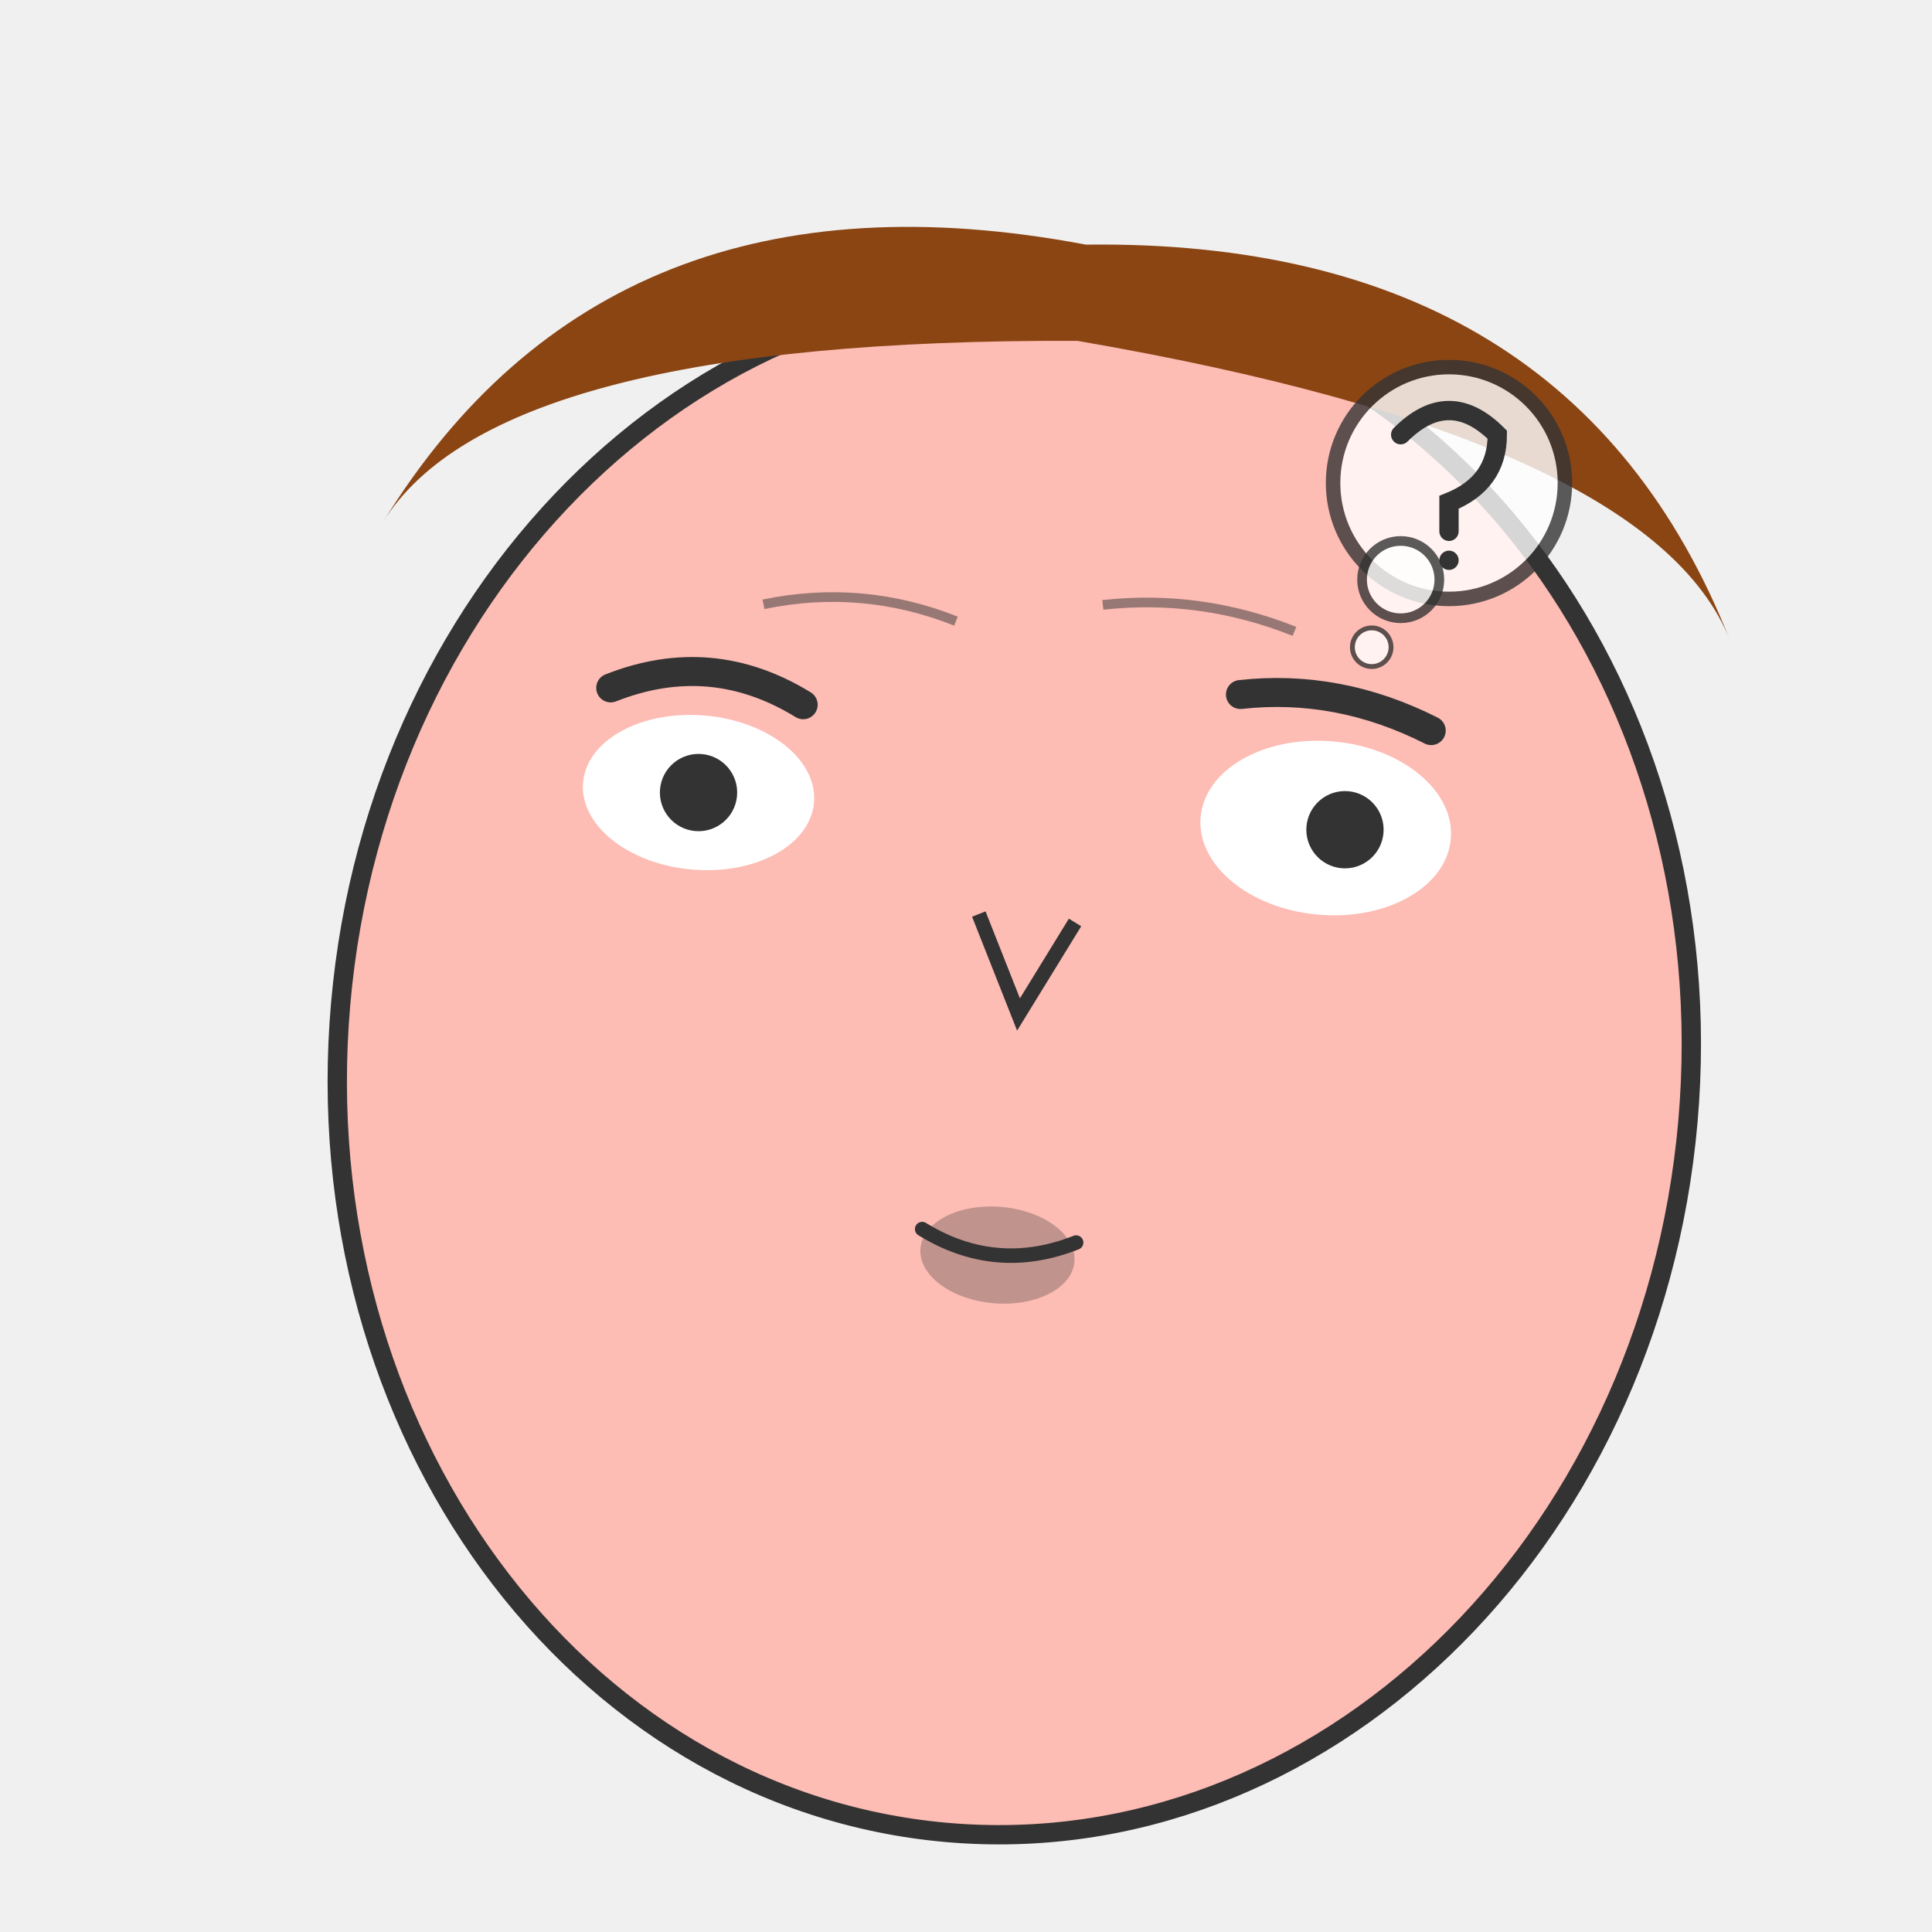
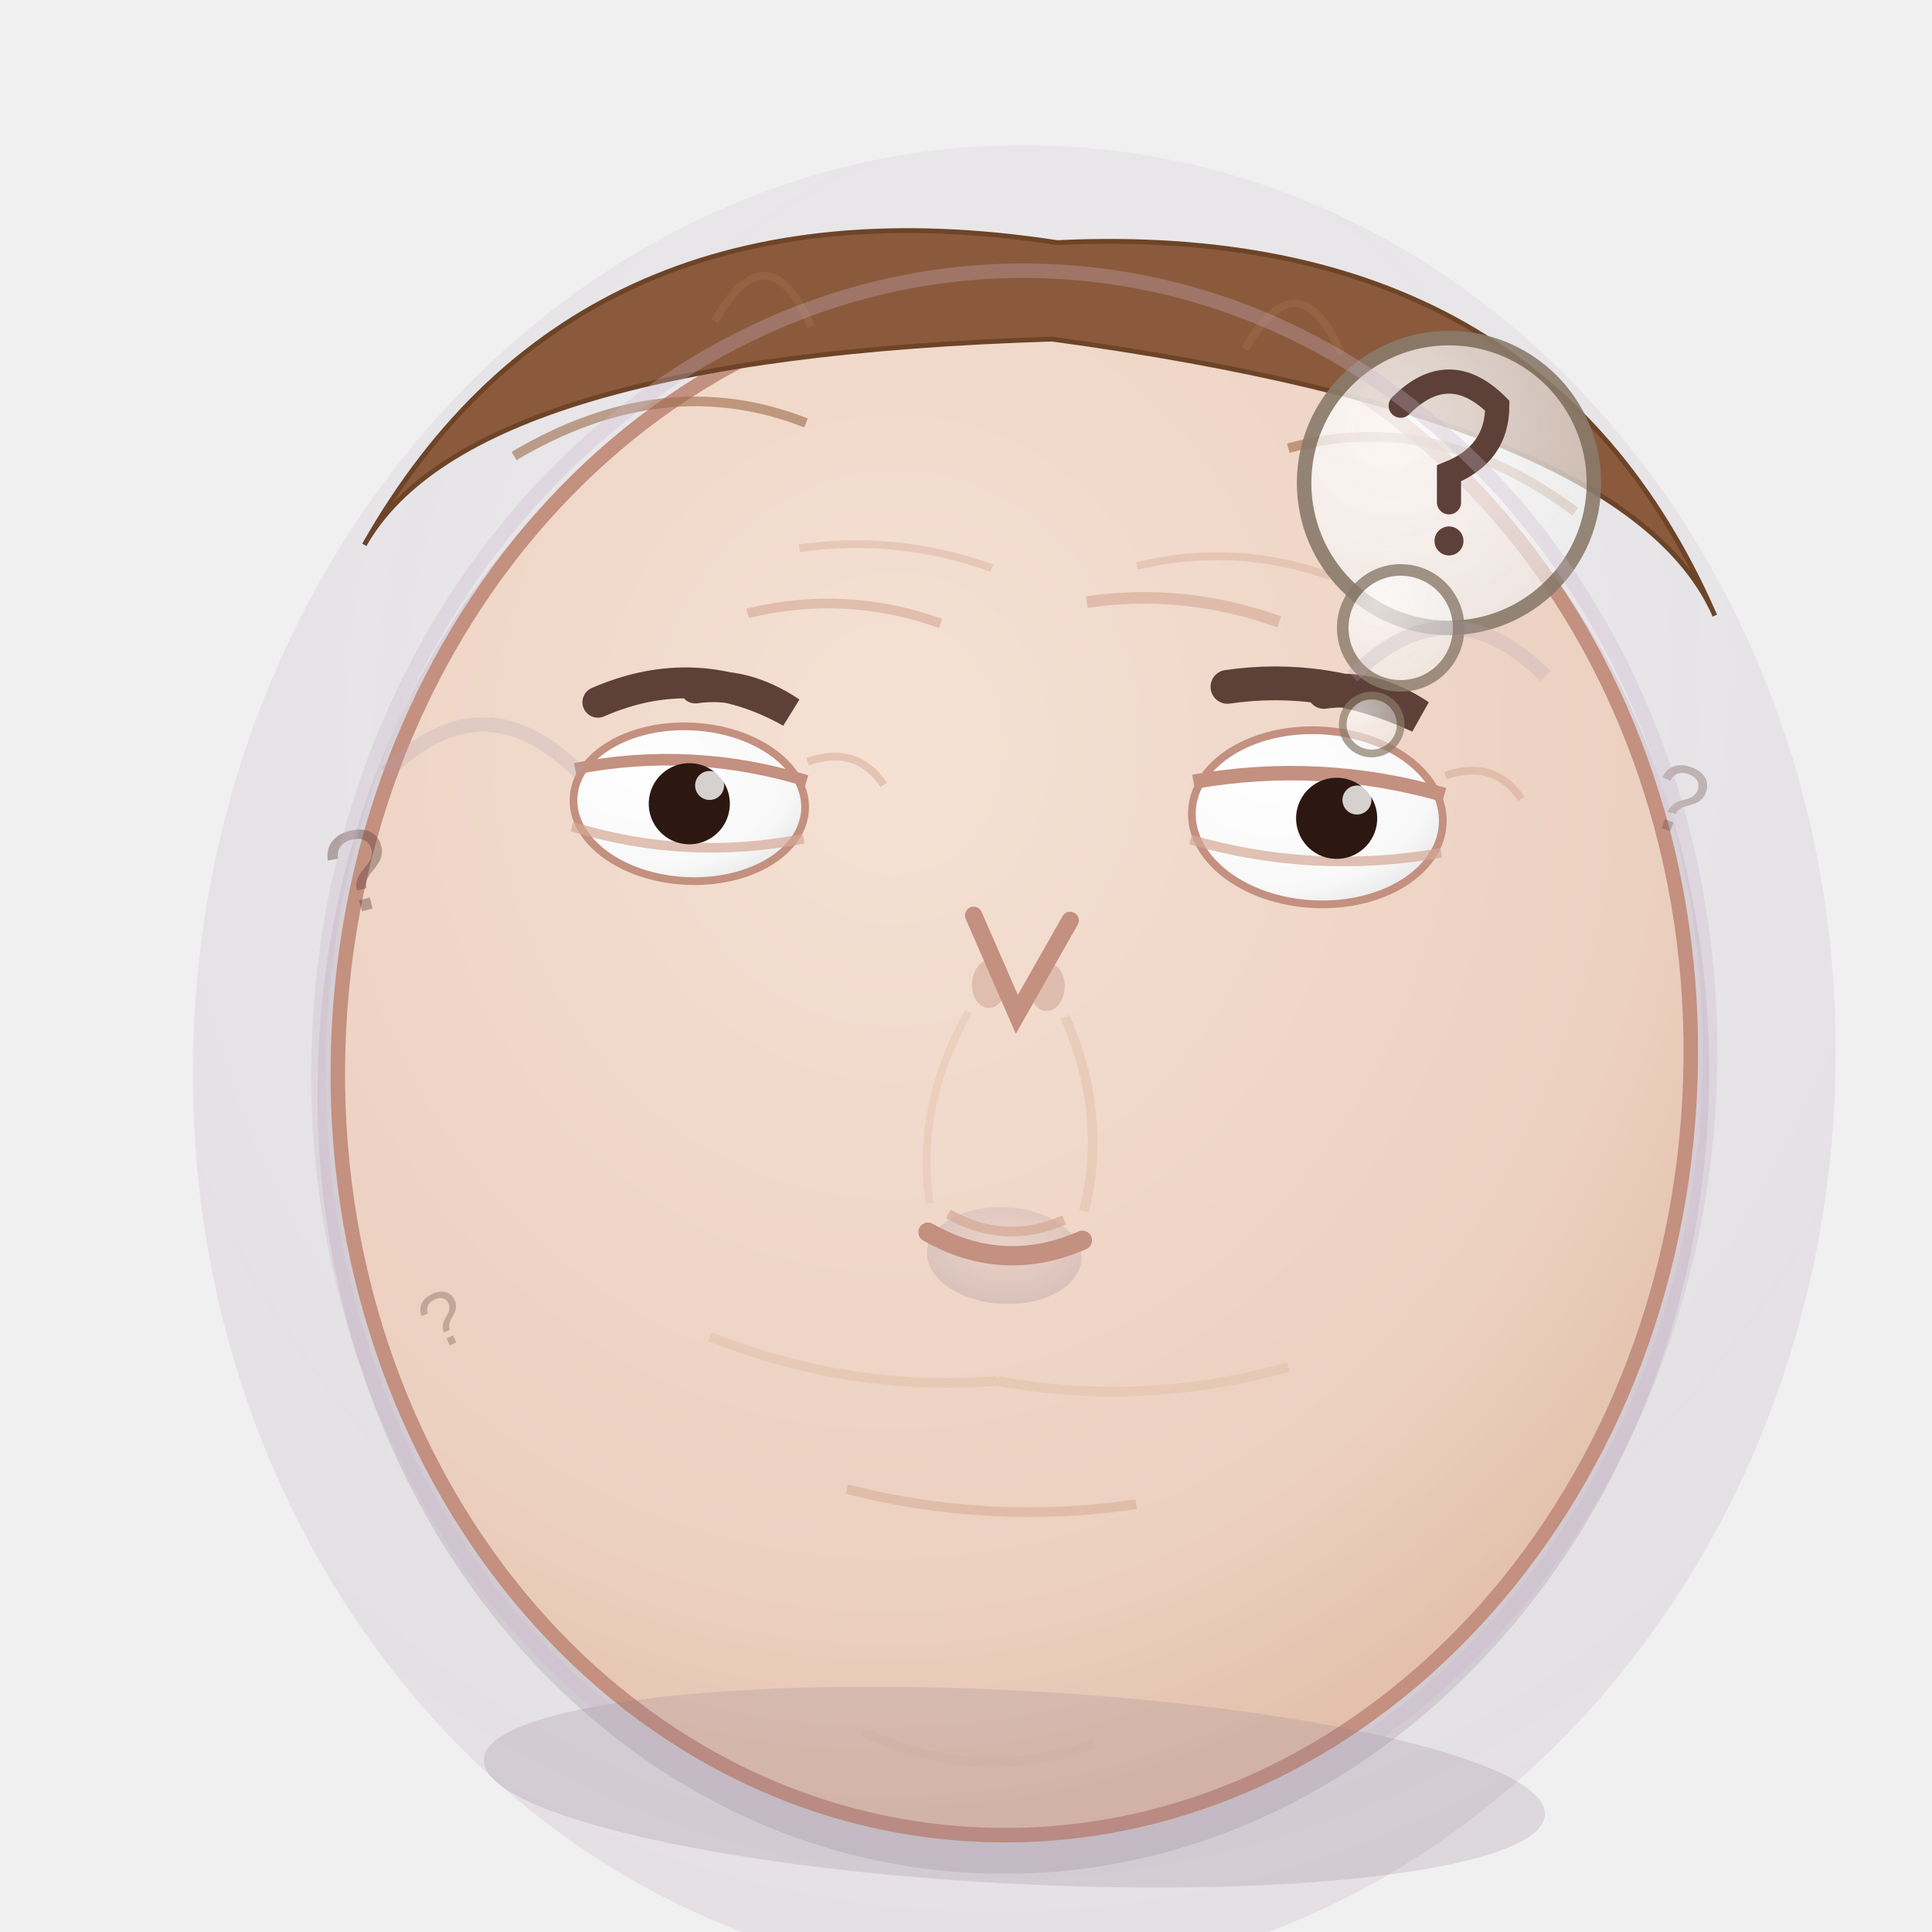
- <svg xmlns="http://www.w3.org/2000/svg" viewBox="0 0 200 200" width="200" height="200">
-   <ellipse cx="105" cy="110" rx="70" ry="80" fill="#fdbcb4" stroke="#333" stroke-width="2" transform="rotate(5 105 110)" />
-   <path d="M35 60 Q55 20 105 25 Q155 20 175 60 Q165 40 105 35 Q45 40 35 60" fill="#8b4513" transform="rotate(5 105 110)" />
-   <path d="M60 75 Q70 70 80 75" stroke="#333" stroke-width="3" fill="none" stroke-linecap="round" transform="rotate(5 105 110)" />
-   <path d="M125 70 Q135 68 145 72" stroke="#333" stroke-width="3" fill="none" stroke-linecap="round" transform="rotate(5 105 110)" />
-   <ellipse cx="70" cy="85" rx="12" ry="8" fill="white" transform="rotate(5 105 110)" />
-   <ellipse cx="135" cy="83" rx="13" ry="9" fill="white" transform="rotate(5 105 110)" />
-   <circle cx="70" cy="85" r="4" fill="#333" transform="rotate(5 105 110)" />
-   <circle cx="137" cy="83" r="4" fill="#333" transform="rotate(5 105 110)" />
-   <path d="M100 95 L105 105 L110 95" stroke="#333" stroke-width="1.5" fill="none" transform="rotate(5 105 110)" />
-   <ellipse cx="105" cy="130" rx="8" ry="5" fill="#333" opacity="0.3" transform="rotate(5 105 110)" />
-   <path d="M97 128 Q105 132 113 128" stroke="#333" stroke-width="1.5" fill="none" stroke-linecap="round" transform="rotate(5 105 110)" />
-   <circle cx="150" cy="50" r="12" fill="white" stroke="#333" stroke-width="1.5" opacity="0.8" />
-   <circle cx="145" cy="60" r="4" fill="white" stroke="#333" stroke-width="1" opacity="0.8" />
-   <circle cx="142" cy="67" r="2" fill="white" stroke="#333" stroke-width="0.5" opacity="0.8" />
-   <path d="M145 45 Q150 40 155 45 Q155 50 150 52 L150 55" stroke="#333" stroke-width="2" fill="none" stroke-linecap="round" />
-   <circle cx="150" cy="58" r="1" fill="#333" />
-   <path d="M75 65 Q85 62 95 65" stroke="#333" stroke-width="1" fill="none" opacity="0.5" transform="rotate(5 105 110)" />
-   <path d="M110 62 Q120 60 130 63" stroke="#333" stroke-width="1" fill="none" opacity="0.5" transform="rotate(5 105 110)" />
+ <svg xmlns="http://www.w3.org/2000/svg" width="200" height="200" viewBox="0 0 200 200">
+   <defs>
+     <radialGradient id="faceGradientConfusion" cx="0.4" cy="0.3" r="0.8">
+       <stop offset="0%" stop-color="#f5e1d4" />
+       <stop offset="70%" stop-color="#ecd0c0" />
+       <stop offset="100%" stop-color="#deb8a0" />
+     </radialGradient>
+     <radialGradient id="confusionAura" cx="0.5" cy="0.3" r="0.9">
+       <stop offset="0%" stop-color="rgba(200,180,200,0.1)" />
+       <stop offset="100%" stop-color="rgba(160,140,160,0.2)" />
+     </radialGradient>
+     <radialGradient id="eyeGradient" cx="0.3" cy="0.3" r="0.8">
+       <stop offset="0%" stop-color="#ffffff" />
+       <stop offset="80%" stop-color="#f8f8f8" />
+       <stop offset="100%" stop-color="#e8e8e8" />
+     </radialGradient>
+     <radialGradient id="uncertaintyShadow" cx="0.5" cy="0.4" r="0.8">
+       <stop offset="0%" stop-color="rgba(180,160,180,0.1)" />
+       <stop offset="100%" stop-color="rgba(140,120,140,0.3)" />
+     </radialGradient>
+     <radialGradient id="questionBubble" cx="0.3" cy="0.3" r="0.8">
+       <stop offset="0%" stop-color="rgba(255,255,255,0.9)" />
+       <stop offset="100%" stop-color="rgba(240,240,240,0.7)" />
+     </radialGradient>
+   </defs>
+   <ellipse cx="105" cy="110" rx="85" ry="95" fill="url(#confusionAura)" transform="rotate(3 105 110)" />
+   <ellipse cx="105" cy="112" rx="72" ry="82" fill="url(#uncertaintyShadow)" transform="rotate(3 105 110)" />
+   <ellipse cx="105" cy="110" rx="70" ry="80" fill="url(#faceGradientConfusion)" stroke="#c49080" stroke-width="1.5" transform="rotate(3 105 110)" />
+   <path d="M35 60 Q55 20 105 25 Q155 20 175 60 Q165 40 105 35 Q45 40 35 60" fill="#8b5a3c" stroke="#6d4428" stroke-width="0.5" transform="rotate(3 105 110)" />
+   <path d="M50 50 Q65 40 80 45" stroke="#9d6b4a" stroke-width="1" fill="none" opacity="0.6" transform="rotate(3 105 110)" />
+   <path d="M130 45 Q145 40 160 50" stroke="#9d6b4a" stroke-width="1" fill="none" opacity="0.6" transform="rotate(3 105 110)" />
+   <path d="M70 35 Q75 25 80 35" stroke="#9d6b4a" stroke-width="0.8" fill="none" opacity="0.5" transform="rotate(3 105 110)" />
+   <path d="M125 35 Q130 25 135 35" stroke="#9d6b4a" stroke-width="0.8" fill="none" opacity="0.5" transform="rotate(3 105 110)" />
+   <path d="M60 75 Q70 70 80 75 Q75 72 70 73" stroke="#5d4037" stroke-width="3.2" fill="none" stroke-linecap="round" transform="rotate(3 105 110)" />
+   <path d="M125 70 Q135 68 145 72 Q140 69 135 70" stroke="#5d4037" stroke-width="3.5" fill="none" stroke-linecap="round" transform="rotate(3 105 110)" />
+   <path d="M75 65 Q85 62 95 65" stroke="#d4a894" stroke-width="1" fill="none" opacity="0.6" transform="rotate(3 105 110)" />
+   <path d="M110 62 Q120 60 130 63" stroke="#d4a894" stroke-width="1.2" fill="none" opacity="0.6" transform="rotate(3 105 110)" />
+   <path d="M80 58 Q90 56 100 59" stroke="#d4a894" stroke-width="0.8" fill="none" opacity="0.4" transform="rotate(3 105 110)" />
+   <path d="M115 58 Q125 55 135 58" stroke="#d4a894" stroke-width="0.8" fill="none" opacity="0.4" transform="rotate(3 105 110)" />
+   <ellipse cx="70" cy="85" rx="12" ry="8" fill="url(#eyeGradient)" stroke="#c49080" stroke-width="0.8" transform="rotate(3 105 110)" />
+   <ellipse cx="135" cy="83" rx="13" ry="9" fill="url(#eyeGradient)" stroke="#c49080" stroke-width="0.8" transform="rotate(3 105 110)" />
+   <path d="M58 82 Q70 79 82 82" stroke="#c49080" stroke-width="1.2" fill="none" transform="rotate(3 105 110)" />
+   <path d="M122 80 Q135 77 148 80" stroke="#c49080" stroke-width="1.5" fill="none" transform="rotate(3 105 110)" />
+   <path d="M58 88 Q70 91 82 88" stroke="#d4a894" stroke-width="1" fill="none" opacity="0.7" transform="rotate(3 105 110)" />
+   <path d="M122 86 Q135 89 148 86" stroke="#d4a894" stroke-width="1" fill="none" opacity="0.7" transform="rotate(3 105 110)" />
+   <circle cx="70" cy="85" r="4.2" fill="#2c1810" transform="rotate(3 105 110)" />
+   <circle cx="137" cy="83" r="4.2" fill="#2c1810" transform="rotate(3 105 110)" />
+   <circle cx="72" cy="83" r="1.5" fill="#ffffff" opacity="0.8" transform="rotate(3 105 110)" />
+   <circle cx="139" cy="81" r="1.5" fill="#ffffff" opacity="0.8" transform="rotate(3 105 110)" />
+   <path d="M82 80 Q87 78 90 82" stroke="#d4a894" stroke-width="0.8" fill="none" opacity="0.5" transform="rotate(3 105 110)" />
+   <path d="M148 78 Q153 76 156 80" stroke="#d4a894" stroke-width="0.8" fill="none" opacity="0.5" transform="rotate(3 105 110)" />
+   <path d="M100 95 L105 105 L110 95" stroke="#c49080" stroke-width="1.8" fill="none" stroke-linecap="round" transform="rotate(3 105 110)" />
+   <ellipse cx="102" cy="102" rx="1.8" ry="2.5" fill="#c49080" opacity="0.4" transform="rotate(3 105 110)" />
+   <ellipse cx="108" cy="102" rx="1.8" ry="2.5" fill="#c49080" opacity="0.4" transform="rotate(3 105 110)" />
+   <ellipse cx="105" cy="130" rx="8" ry="5" fill="url(#uncertaintyShadow)" transform="rotate(3 105 110)" />
+   <path d="M97 128 Q105 132 113 128" stroke="#c49080" stroke-width="2" fill="none" stroke-linecap="round" transform="rotate(3 105 110)" />
+   <path d="M99 126 Q105 129 111 126" stroke="#d4a894" stroke-width="1" fill="none" opacity="0.7" transform="rotate(3 105 110)" />
+   <path d="M110 105 Q115 115 113 125" stroke="#e0c0a8" stroke-width="1" fill="none" opacity="0.5" transform="rotate(3 105 110)" />
+   <path d="M100 105 Q95 115 97 125" stroke="#e0c0a8" stroke-width="0.8" fill="none" opacity="0.4" transform="rotate(3 105 110)" />
+   <path d="M90 155 Q105 158 120 155" stroke="#d4a894" stroke-width="1" fill="none" opacity="0.5" transform="rotate(3 105 110)" />
+   <path d="M75 140 Q90 145 105 143" stroke="#e0c0a8" stroke-width="1" fill="none" opacity="0.5" transform="rotate(3 105 110)" />
+   <path d="M105 143 Q120 145 135 140" stroke="#e0c0a8" stroke-width="1" fill="none" opacity="0.5" transform="rotate(3 105 110)" />
+   <path d="M93 180 Q105 185 117 180" stroke="#e0c0a8" stroke-width="1" fill="none" opacity="0.5" transform="rotate(3 105 110)" />
+   <circle cx="150" cy="50" r="15" fill="url(#questionBubble)" stroke="#8a7a6a" stroke-width="1.5" opacity="0.9" />
+   <circle cx="145" cy="65" r="6" fill="url(#questionBubble)" stroke="#8a7a6a" stroke-width="1.2" opacity="0.8" />
+   <circle cx="142" cy="75" r="3" fill="url(#questionBubble)" stroke="#8a7a6a" stroke-width="0.8" opacity="0.7" />
+   <path d="M145 42 Q150 37 155 42 Q155 47 150 49 L150 52" stroke="#5d4037" stroke-width="2.5" fill="none" stroke-linecap="round" />
+   <circle cx="150" cy="56" r="1.5" fill="#5d4037" />
+   <path d="M40 80 Q50 70 60 80" stroke="rgba(180,160,180,0.4)" stroke-width="1.5" fill="none" opacity="0.6" />
+   <path d="M140 70 Q150 60 160 70" stroke="rgba(180,160,180,0.4)" stroke-width="1.5" fill="none" opacity="0.6" />
+   <text x="35" y="95" font-family="Arial, sans-serif" font-size="12" fill="rgba(93,64,55,0.4)" transform="rotate(-15 35 95)">?</text>
+   <text x="170" y="85" font-family="Arial, sans-serif" font-size="10" fill="rgba(93,64,55,0.3)" transform="rotate(20 170 85)">?</text>
+   <text x="45" y="140" font-family="Arial, sans-serif" font-size="8" fill="rgba(93,64,55,0.3)" transform="rotate(-25 45 140)">?</text>
+   <ellipse cx="105" cy="185" rx="55" ry="10" fill="rgba(140,120,140,0.2)" transform="rotate(3 105 185)" />
+   <ellipse cx="105" cy="110" rx="72" ry="82" fill="none" stroke="rgba(200,180,200,0.3)" stroke-width="1.5" transform="rotate(3 105 110)" />
</svg>
